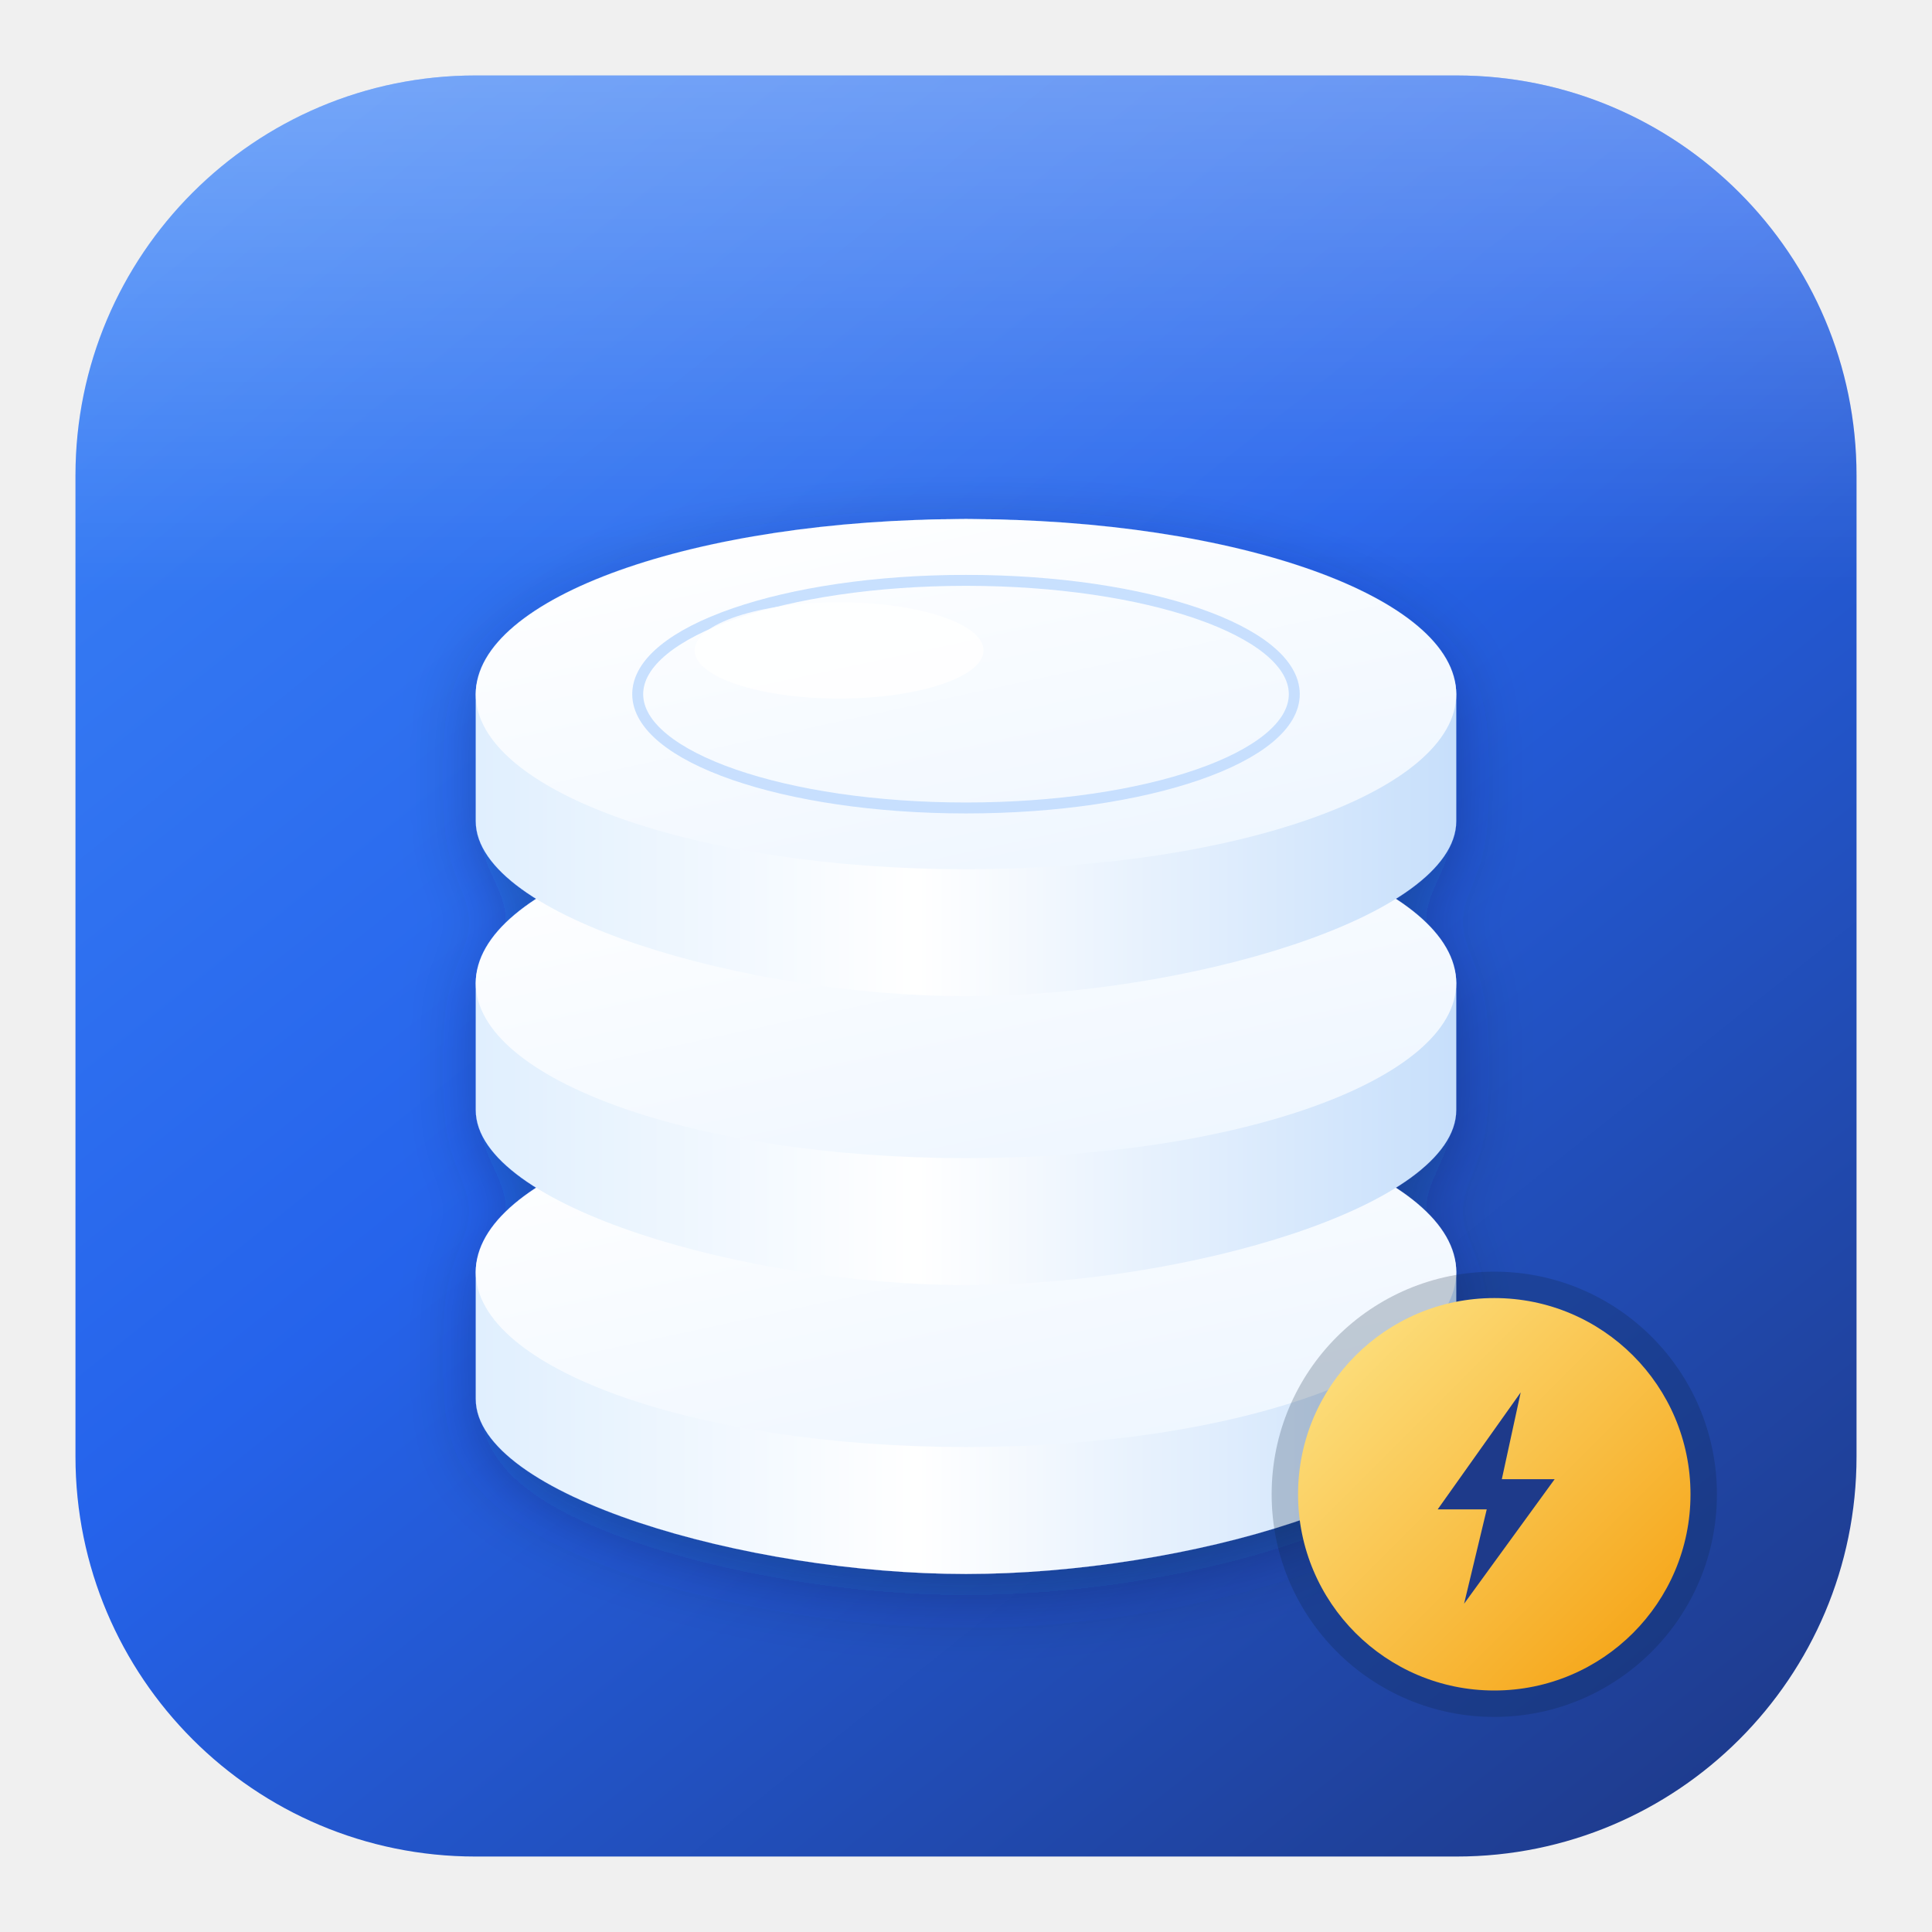
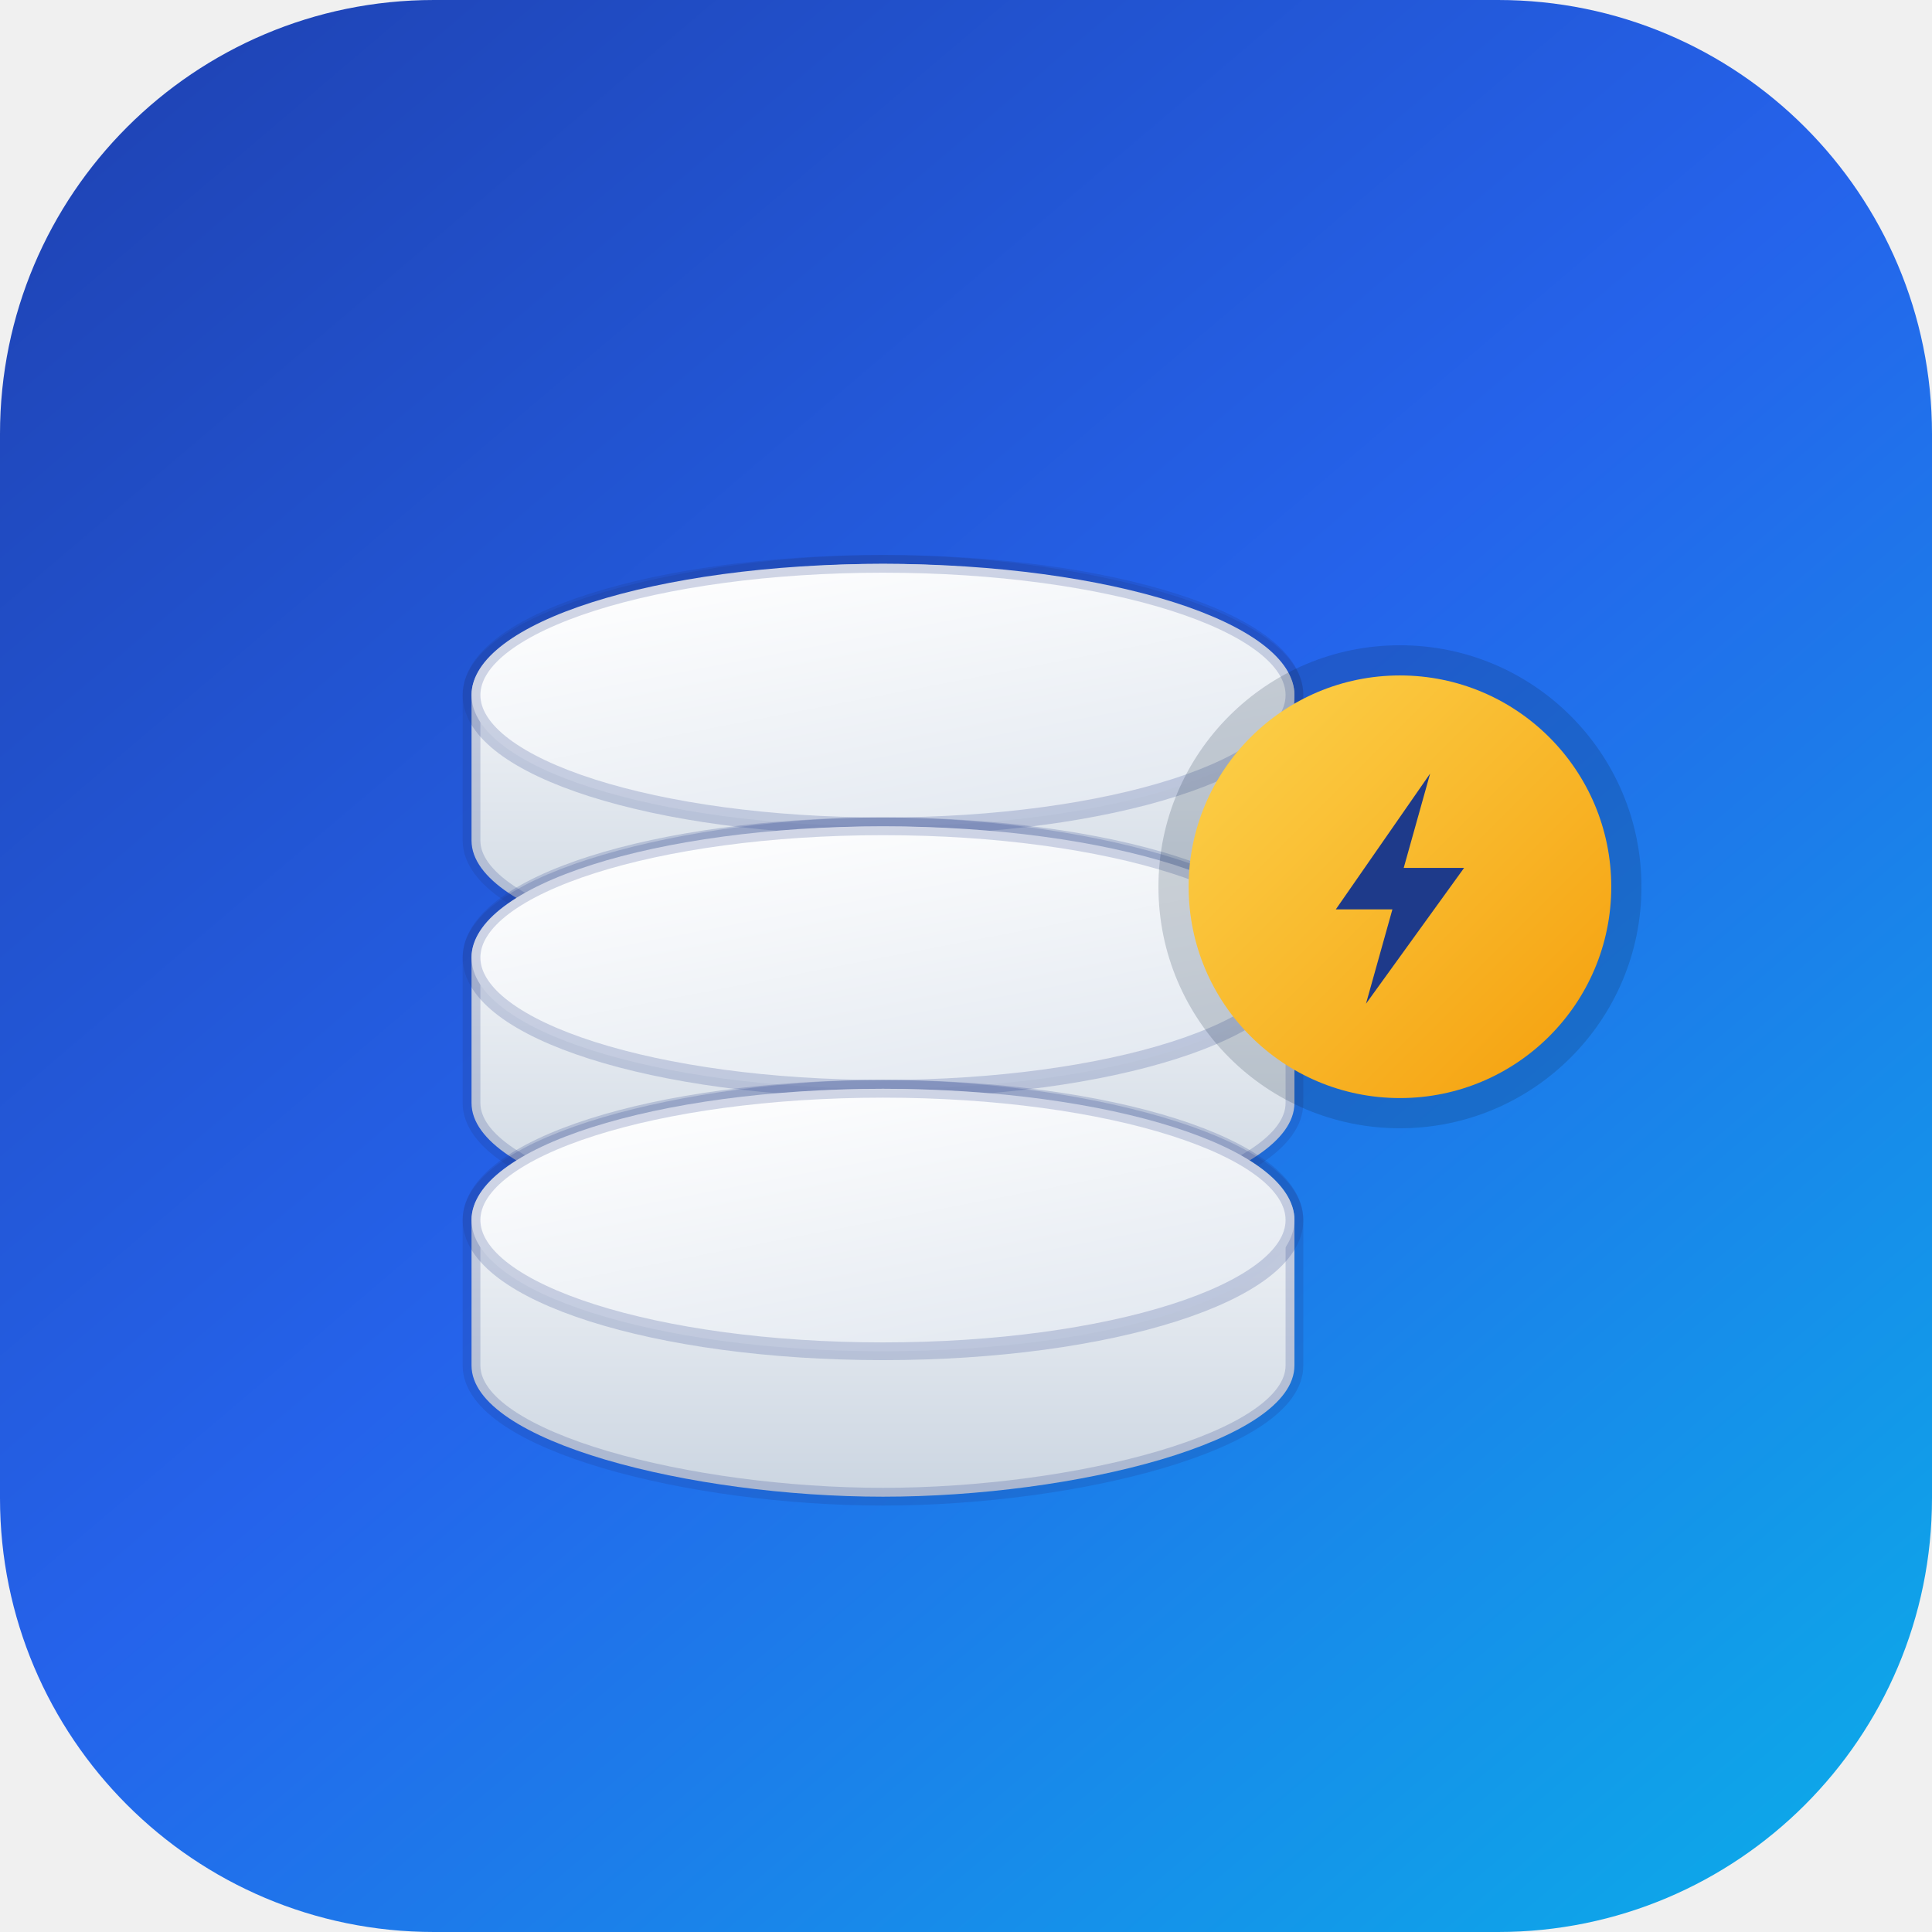
<svg xmlns="http://www.w3.org/2000/svg" width="1024" height="1024" viewBox="0 0 1024 1024">
  <defs>
-     <linearGradient id="bg" x1="0.1" y1="0" x2="0.9" y2="1">
-       <stop offset="0%" stop-color="#3B82F6" />
-       <stop offset="45%" stop-color="#2563EB" />
-       <stop offset="100%" stop-color="#1E3A8A" />
+     <linearGradient id="bg" x1="0" y1="0" x2="0.85" y2="1">
+       <stop offset="0%" stop-color="#1E40AF" />
+       <stop offset="52%" stop-color="#2563EB" />
+       <stop offset="100%" stop-color="#0EA5E9" />
    </linearGradient>
-     <linearGradient id="side" x1="0" y1="0" x2="1" y2="0">
-       <stop offset="0%" stop-color="#E0EFFE" />
-       <stop offset="45%" stop-color="#FFFFFF" />
-       <stop offset="100%" stop-color="#C7DFFB" />
+     <linearGradient id="discSide" x1="0" y1="0" x2="0" y2="1">
+       <stop offset="0%" stop-color="#FFFFFF" />
+       <stop offset="100%" stop-color="#CBD5E1" />
    </linearGradient>
-     <linearGradient id="topFace" x1="0.2" y1="0" x2="0.8" y2="1">
+     <linearGradient id="discTop" x1="0.2" y1="0" x2="0.8" y2="1">
      <stop offset="0%" stop-color="#FFFFFF" />
-       <stop offset="100%" stop-color="#EEF6FF" />
-     </linearGradient>
-     <linearGradient id="gloss" x1="0" y1="0" x2="0" y2="1">
-       <stop offset="0%" stop-color="#FFFFFF" stop-opacity="0.30" />
-       <stop offset="55%" stop-color="#FFFFFF" stop-opacity="0" />
+       <stop offset="100%" stop-color="#E2E8F0" />
    </linearGradient>
    <linearGradient id="bolt" x1="0" y1="0" x2="1" y2="1">
-       <stop offset="0%" stop-color="#FDE68A" />
+       <stop offset="0%" stop-color="#FCD34D" />
      <stop offset="100%" stop-color="#F59E0B" />
    </linearGradient>
-     <filter id="ds" x="-30%" y="-30%" width="160%" height="160%">
-       <feDropShadow dx="0" dy="10" stdDeviation="16" flood-color="#0B1F3A" flood-opacity="0.30" />
-     </filter>
  </defs>
-   <rect x="40" y="40" width="944" height="944" rx="212" fill="url(#bg)" />
-   <rect x="40" y="40" width="944" height="500" rx="212" fill="url(#gloss)" />
-   <g transform="translate(512 470) scale(1.16)" filter="url(#ds)">
-     <g transform="translate(0 176)">
-       <path d="M-224 0 C-224 -44 -100 -80 0 -80 C100 -80 224 -44 224 0 L224 58 C224 102 100 138 0 138 C-100 138 -224 102 -224 58 Z" fill="url(#side)" />
-       <ellipse cx="0" cy="0" rx="224" ry="80" fill="url(#topFace)" />
+   <rect width="1024" height="1024" rx="230" fill="url(#bg)" />
+   <g transform="translate(468 500) scale(0.94)">
+     <g>
+       <path d="M-232 -140 C-232 -183 -108 -214 0 -214 C108 -214 232 -183 232 -140 L232 -58 C232 -15 108 16 0 16 C-108 16 -232 -15 -232 -58 Z" fill="url(#discSide)" stroke="#1E3A8A" stroke-width="10" stroke-opacity="0.20" />
+       <ellipse cx="0" cy="-140" rx="232" ry="74" fill="url(#discTop)" stroke="#1E3A8A" stroke-width="10" stroke-opacity="0.20" />
    </g>
-     <g transform="translate(0 44)">
-       <path d="M-224 0 C-224 -44 -100 -80 0 -80 C100 -80 224 -44 224 0 L224 58 C224 102 100 138 0 138 C-100 138 -224 102 -224 58 Z" fill="url(#side)" />
-       <ellipse cx="0" cy="0" rx="224" ry="80" fill="url(#topFace)" />
+     <g transform="translate(0 148)">
+       <path d="M-232 -140 C-232 -183 -108 -214 0 -214 C108 -214 232 -183 232 -140 L232 -58 C232 -15 108 16 0 16 C-108 16 -232 -15 -232 -58 Z" fill="url(#discSide)" stroke="#1E3A8A" stroke-width="10" stroke-opacity="0.20" />
+       <ellipse cx="0" cy="-140" rx="232" ry="74" fill="url(#discTop)" stroke="#1E3A8A" stroke-width="10" stroke-opacity="0.20" />
    </g>
-     <g transform="translate(0 -88)">
-       <path d="M-224 0 C-224 -44 -100 -80 0 -80 C100 -80 224 -44 224 0 L224 58 C224 102 100 138 0 138 C-100 138 -224 102 -224 58 Z" fill="url(#side)" />
-       <ellipse cx="0" cy="0" rx="224" ry="80" fill="url(#topFace)" />
-       <ellipse cx="0" cy="0" rx="150" ry="52" fill="none" stroke="#BFDBFE" stroke-width="5" opacity="0.85" />
-       <ellipse cx="-58" cy="-20" rx="66" ry="22" fill="#FFFFFF" opacity="0.85" />
+     <g transform="translate(0 296)">
+       <path d="M-232 -140 C-232 -183 -108 -214 0 -214 C108 -214 232 -183 232 -140 L232 -58 C232 -15 108 16 0 16 C-108 16 -232 -15 -232 -58 Z" fill="url(#discSide)" stroke="#1E3A8A" stroke-width="10" stroke-opacity="0.20" />
+       <ellipse cx="0" cy="-140" rx="232" ry="74" fill="url(#discTop)" stroke="#1E3A8A" stroke-width="10" stroke-opacity="0.20" />
    </g>
  </g>
-   <g transform="translate(792 792)">
-     <circle cx="0" cy="0" r="118" fill="#0B1F3A" opacity="0.22" />
-     <circle cx="0" cy="0" r="104" fill="url(#bolt)" />
-     <path d="M14 -54 L-30 8 L-4 8 L-16 58 L32 -8 L4 -8 Z" fill="#1E3A8A" />
+   <g transform="translate(742 470)">
+     <circle cx="0" cy="0" r="128" fill="#0B1F3A" opacity="0.18" />
+     <circle cx="0" cy="0" r="112" fill="url(#bolt)" />
+     <path d="M16 -60 L-34 12 L-4 12 L-18 62 L34 -10 L2 -10 Z" fill="#1E3A8A" />
  </g>
</svg>
